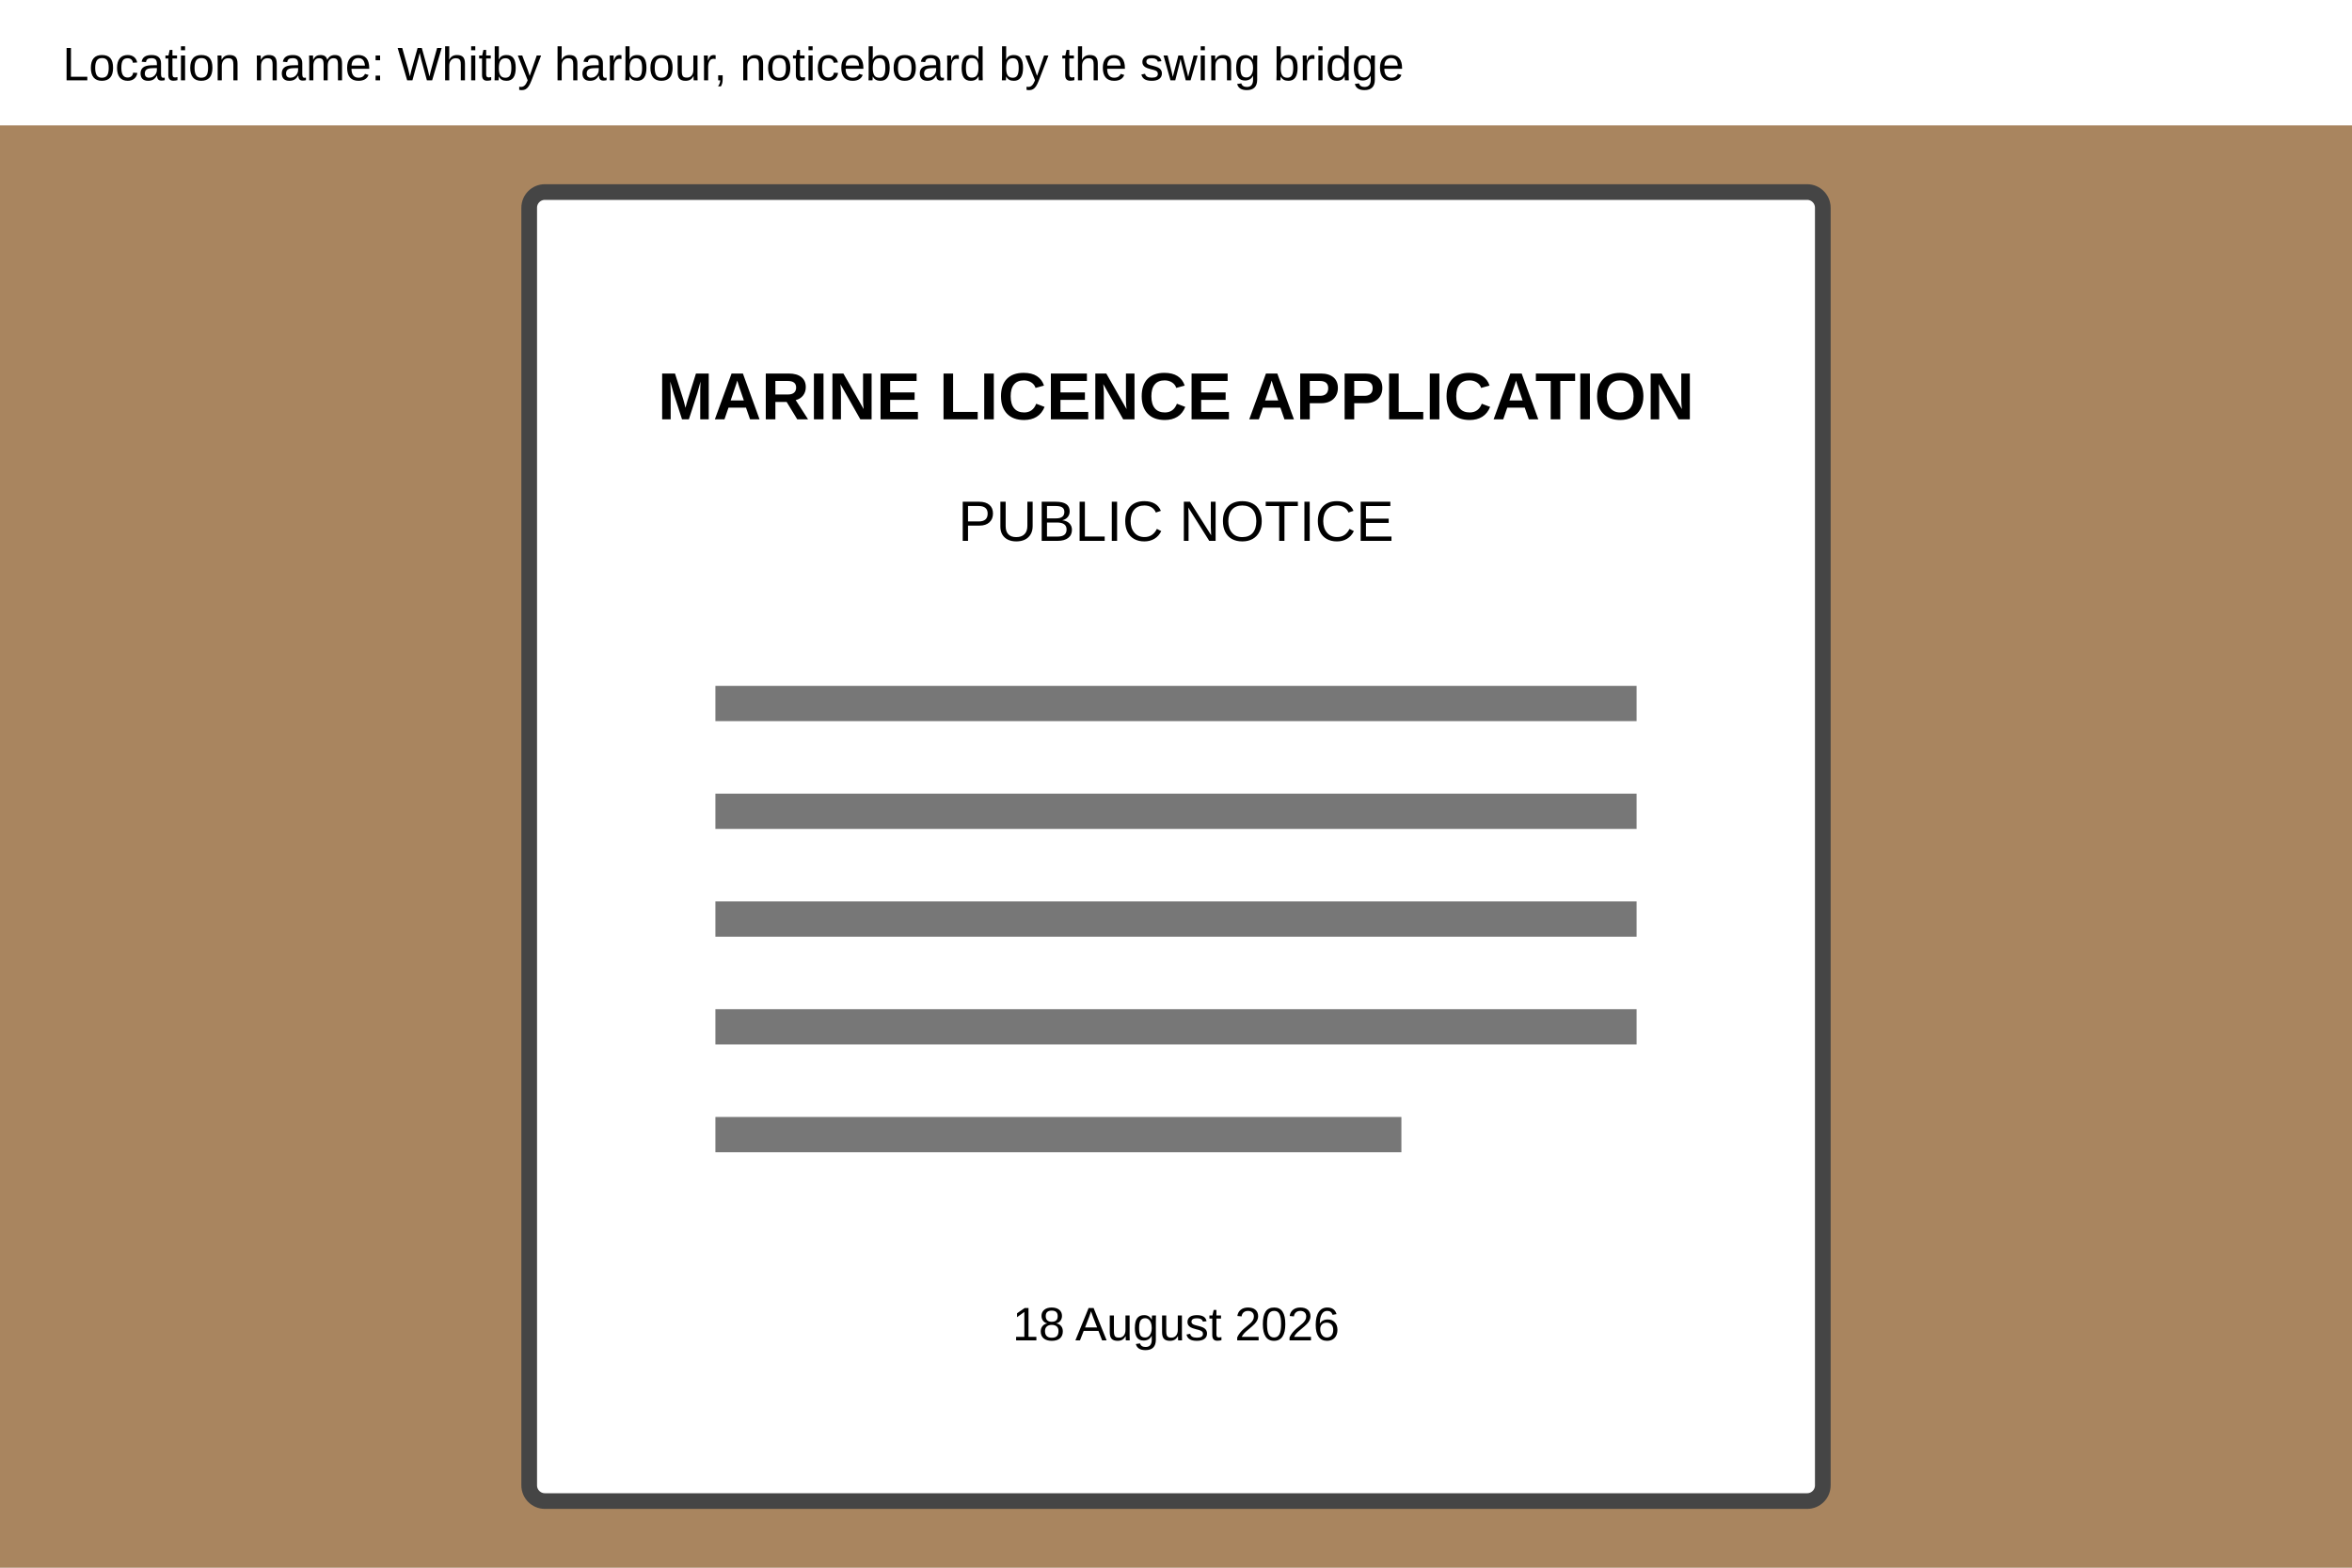
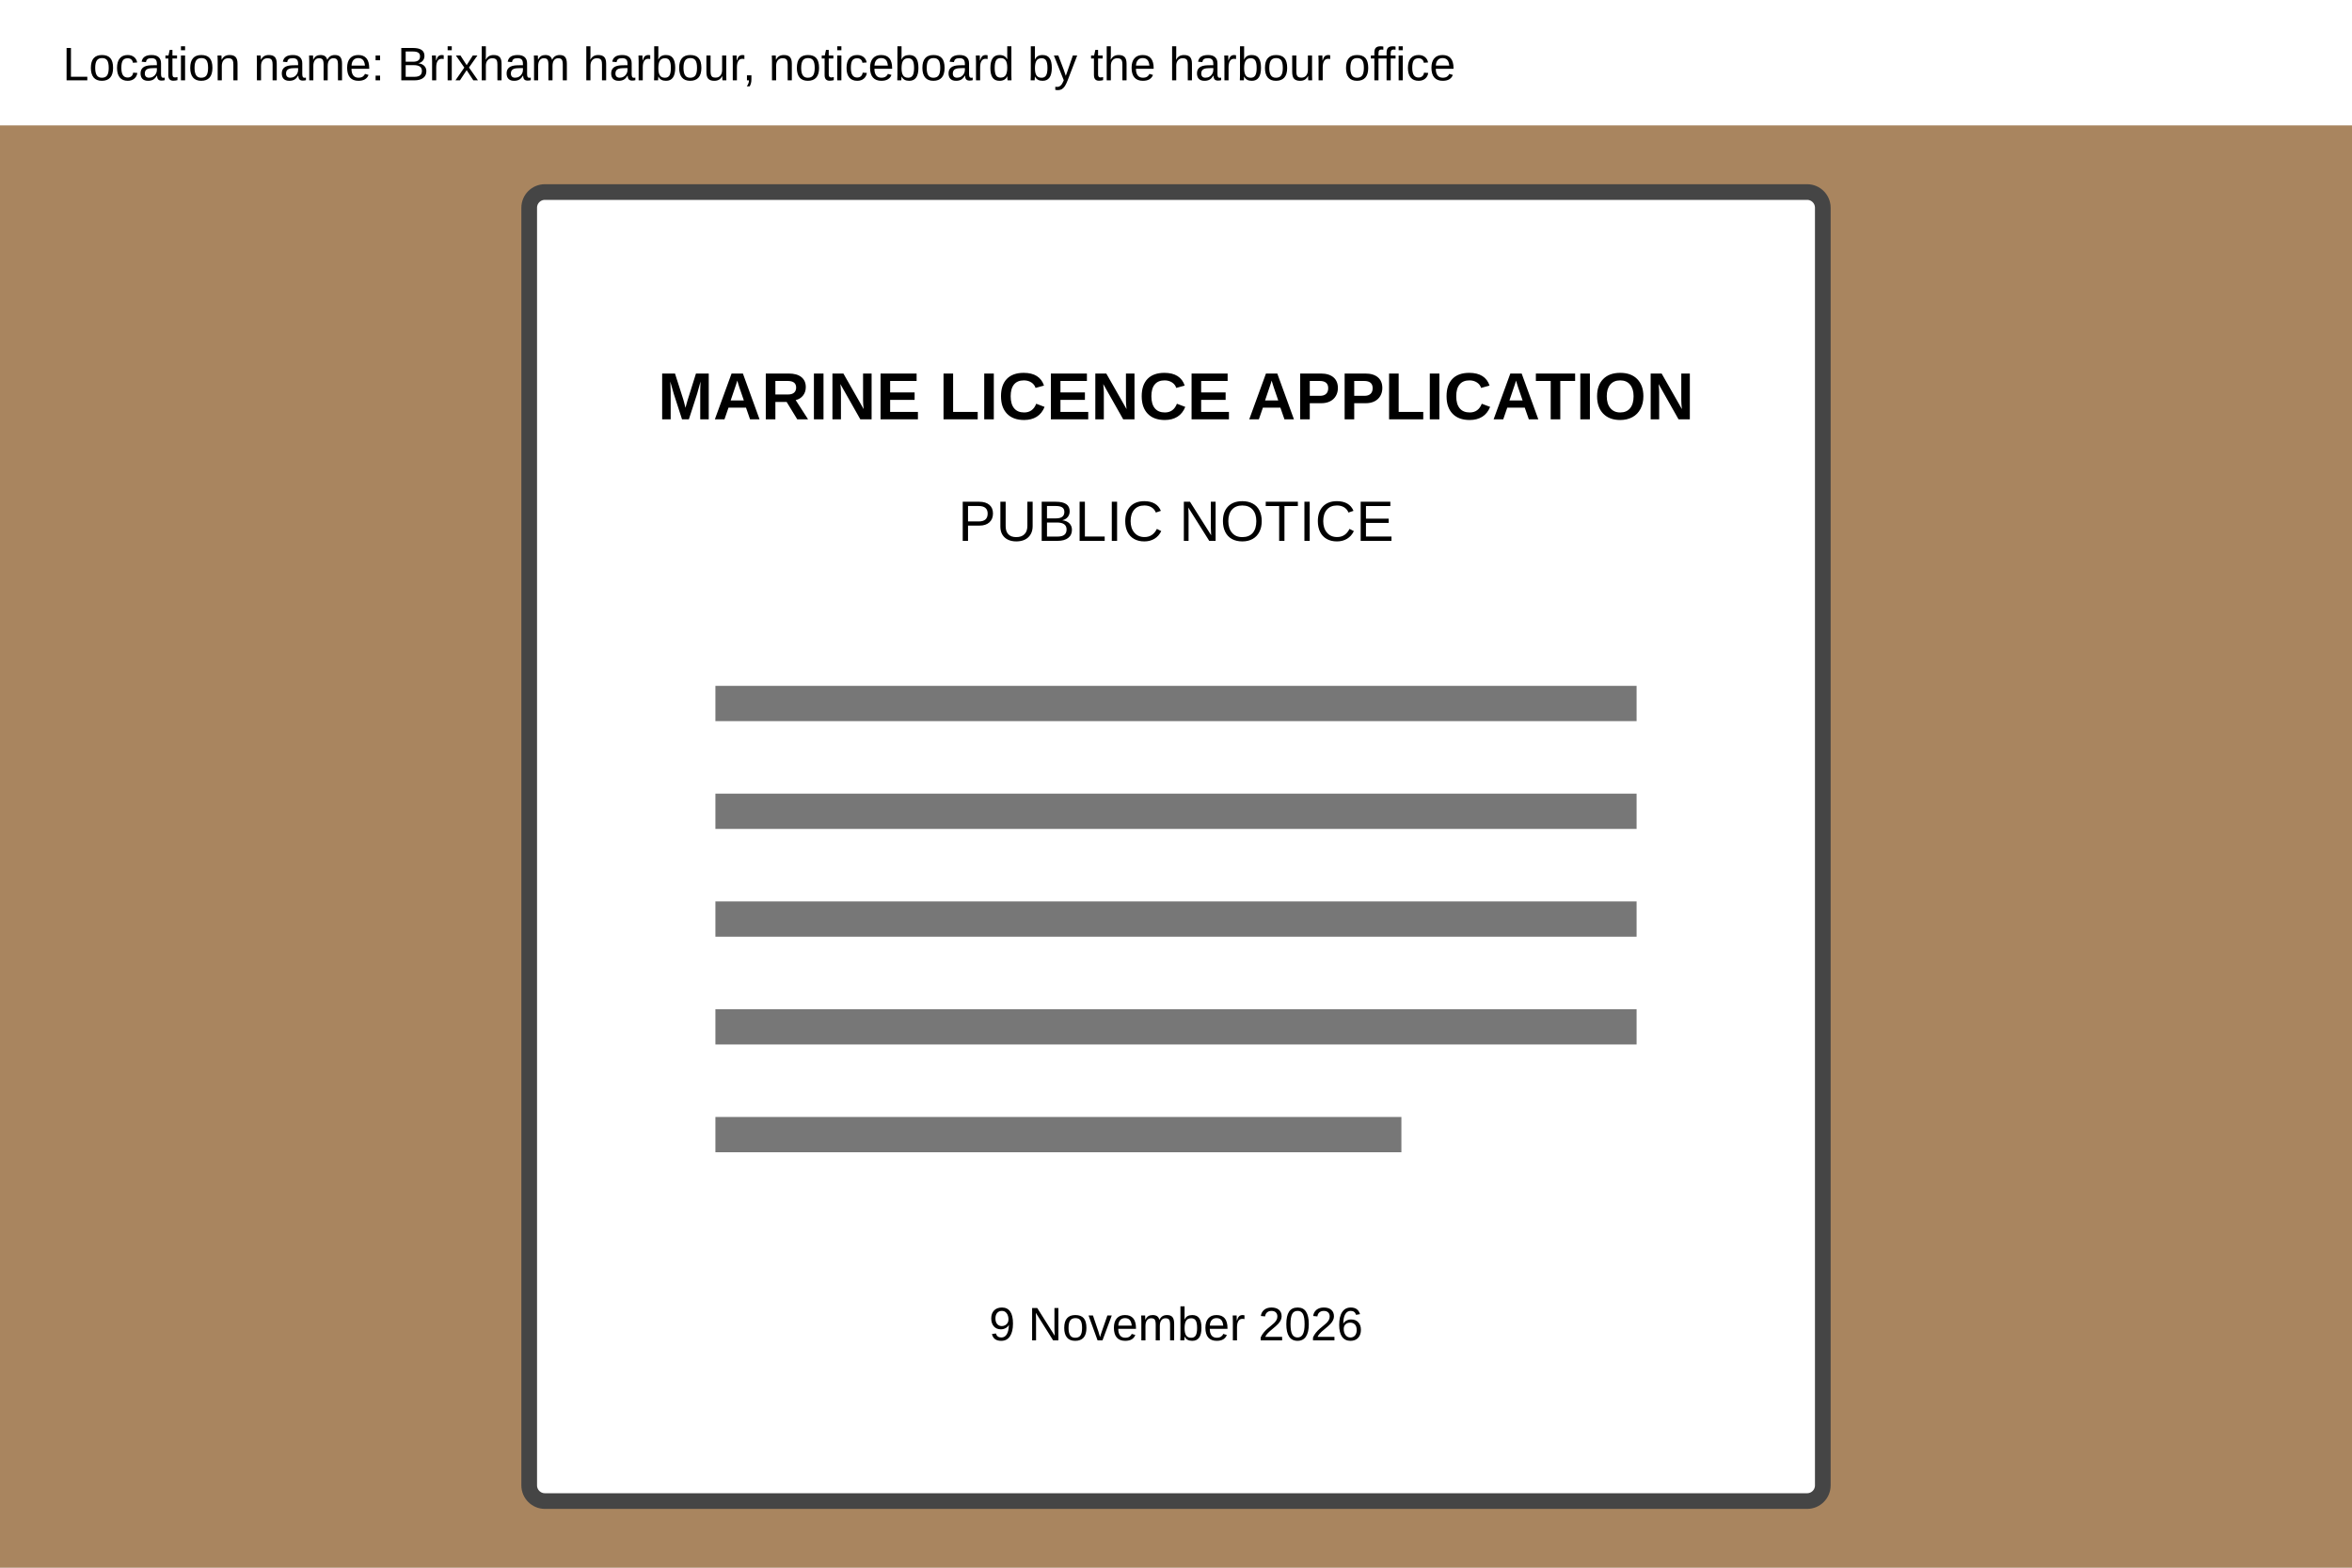
<svg xmlns="http://www.w3.org/2000/svg" width="1200" height="800" viewBox="0 0 1200 800">
  <rect width="1200" height="64" fill="#fff" />
-   <text x="32" y="41" font-family="Arial" font-size="24">Location name: Whitby harbour, noticeboard by the swing bridge</text>
+   <text x="32" y="41" font-family="Arial" font-size="24">Location name: Brixham harbour, noticeboard by the harbour office</text>
  <g transform="translate(0 64)">
    <rect width="1200" height="736" fill="#a9855f" />
    <rect x="270" y="34" width="660" height="668" rx="8" fill="#fff" stroke="#454545" stroke-width="8" />
    <text x="600" y="150" text-anchor="middle" font-family="Arial" font-size="34" font-weight="700">MARINE LICENCE APPLICATION</text>
    <text x="600" y="212" text-anchor="middle" font-family="Arial" font-size="29">PUBLIC NOTICE</text>
    <path d="M365 295h470M365 350h470M365 405h470M365 460h470M365 515h350" stroke="#777" stroke-width="18" />
-     <text x="600" y="620" text-anchor="middle" font-family="Arial" font-size="24">18 August 2026</text>
+     <text x="600" y="620" text-anchor="middle" font-family="Arial" font-size="24">9 November 2026</text>
  </g>
</svg>
